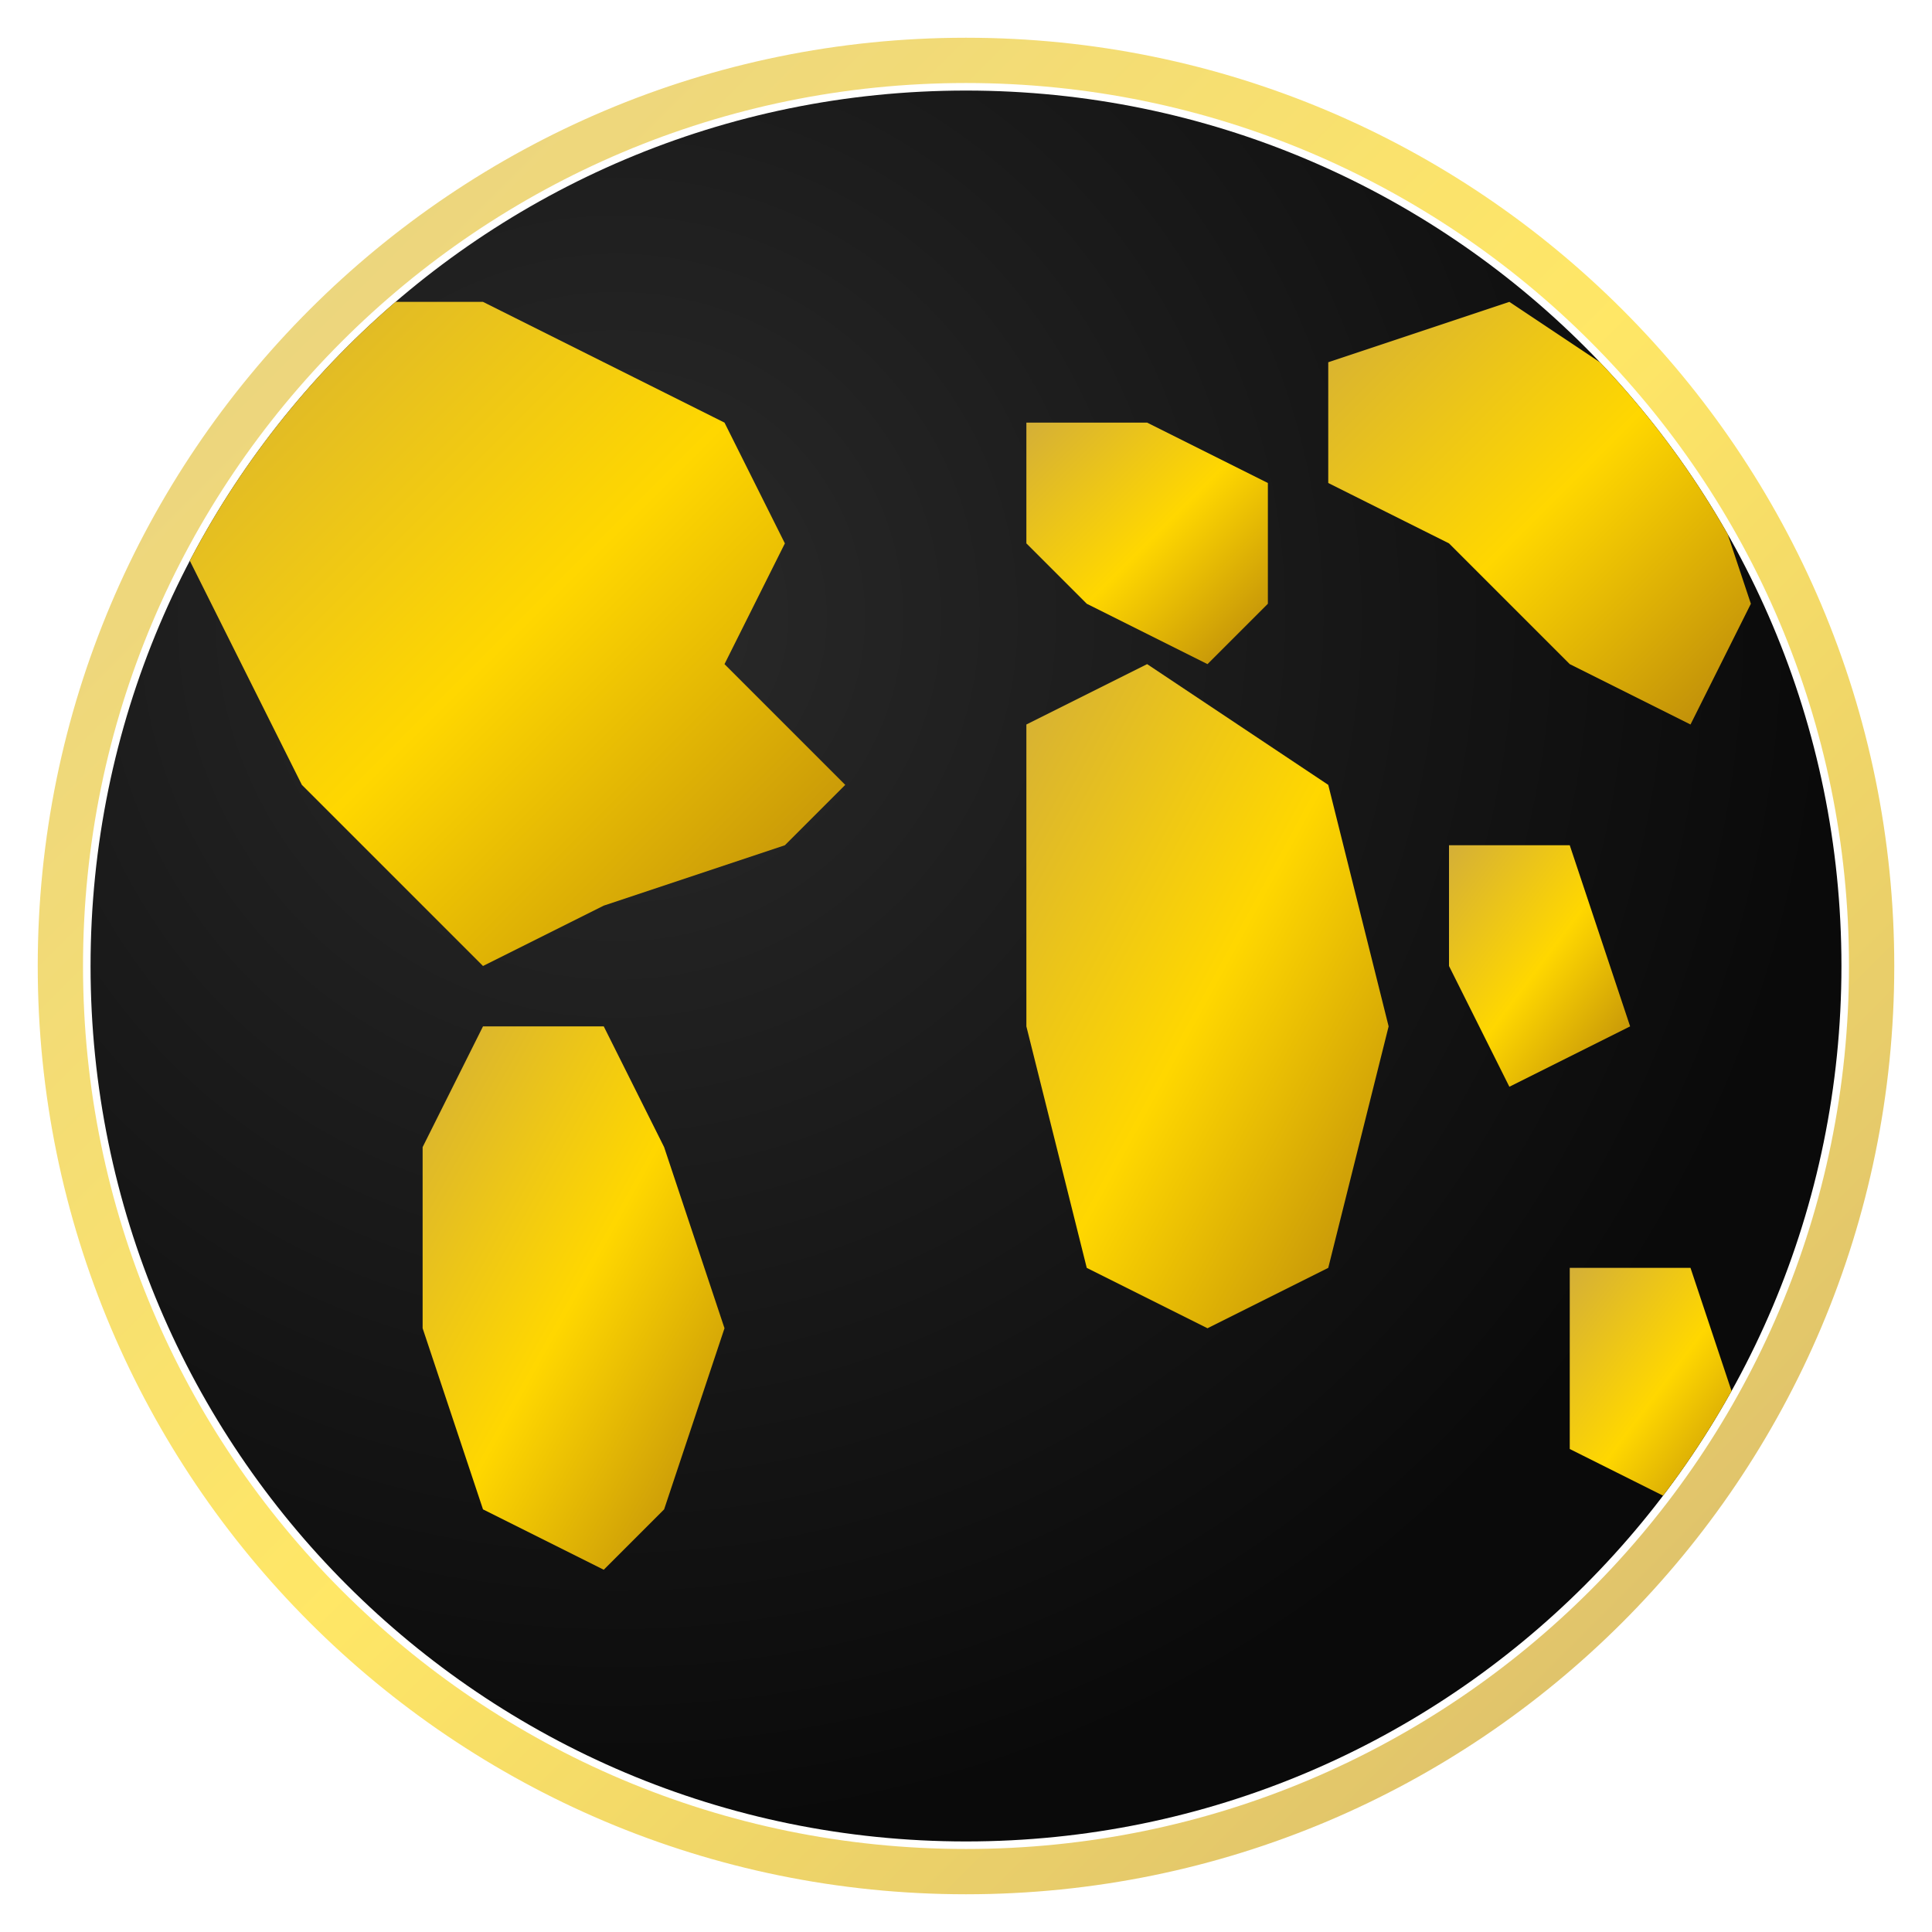
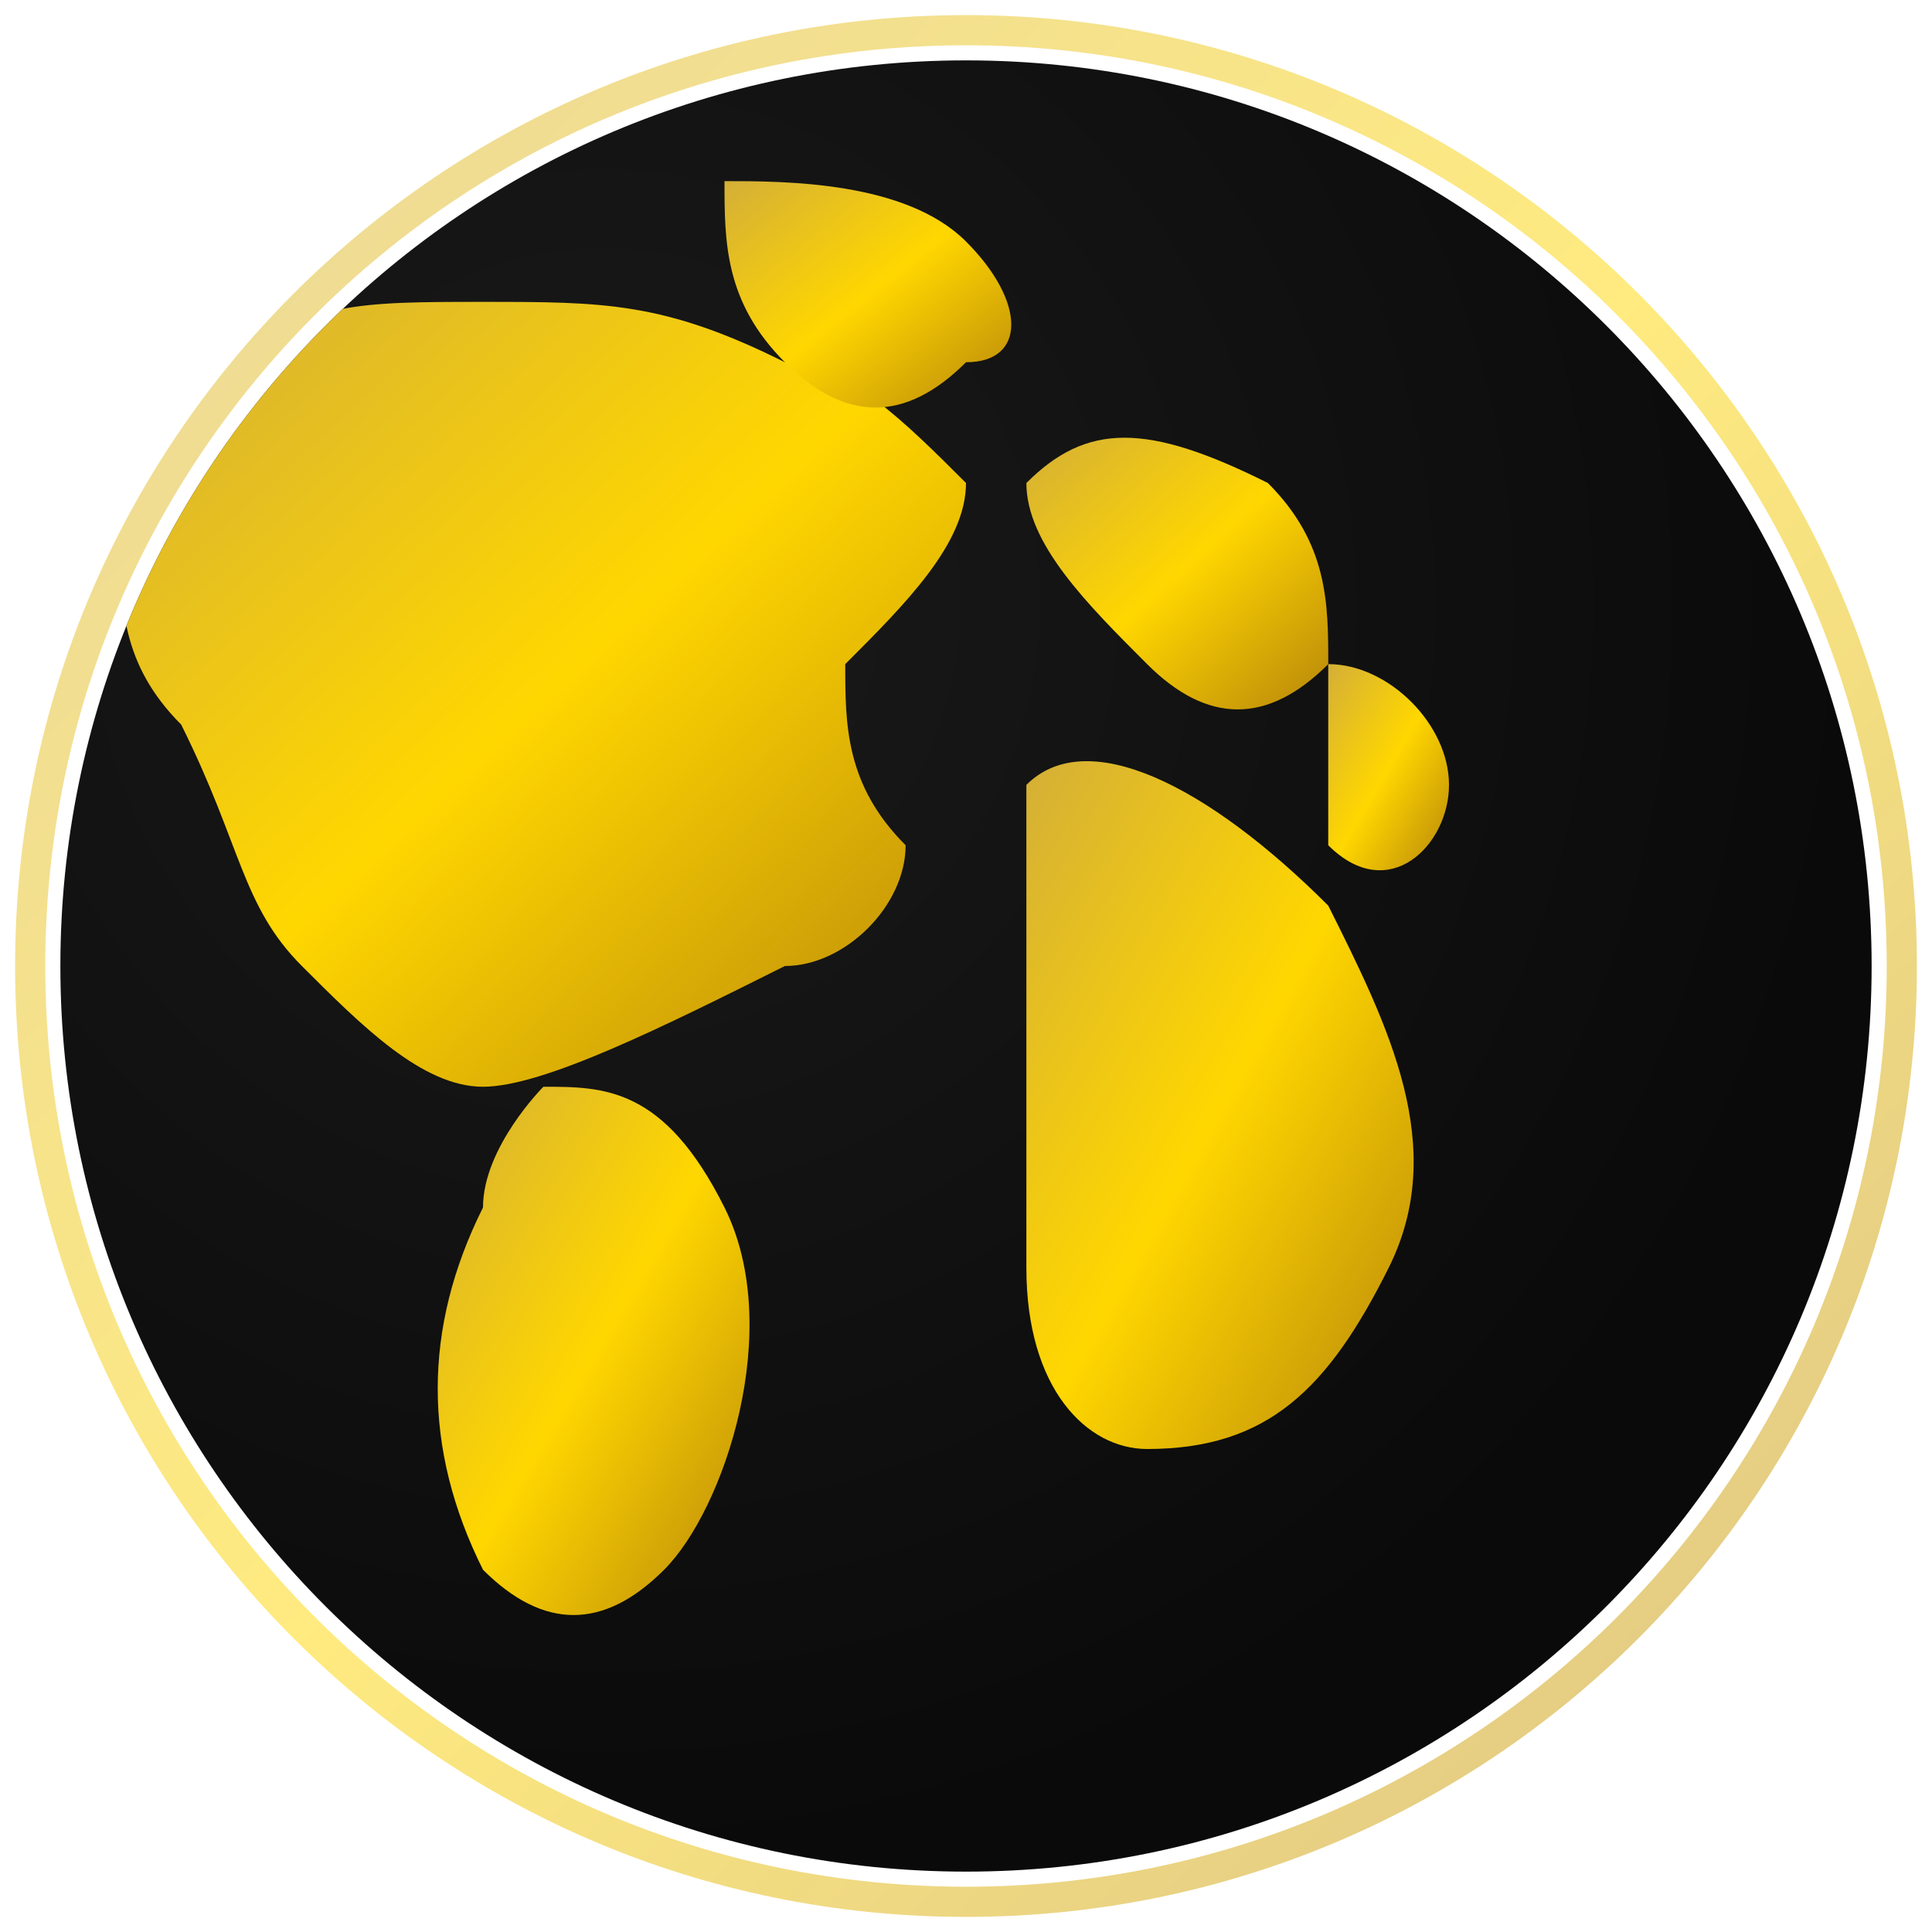
<svg xmlns="http://www.w3.org/2000/svg" viewBox="0 0 32 32">
  <defs>
    <linearGradient id="gold" x1="0%" y1="0%" x2="100%" y2="100%">
      <stop offset="0%" style="stop-color:#D4AF37" />
      <stop offset="50%" style="stop-color:#FFD700" />
      <stop offset="100%" style="stop-color:#B8860B" />
    </linearGradient>
-     <radialGradient id="bg" cx="30%" cy="30%" r="70%">
-       <stop offset="0%" style="stop-color:#2a2a2a" />
+     <radialGradient id="ocean" cx="30%" cy="30%" r="70%">
+       <stop offset="0%" style="stop-color:#1a1a1a" />
      <stop offset="100%" style="stop-color:#0a0a0a" />
    </radialGradient>
    <clipPath id="clip">
-       <circle cx="16" cy="16" r="14.5" />
+       <circle cx="16" cy="16" r="15" />
    </clipPath>
  </defs>
-   <circle cx="16" cy="16" r="14.5" fill="url(#bg)" />
+   <circle cx="16" cy="16" r="15" fill="url(#ocean)" />
  <g clip-path="url(#clip)" fill="url(#gold)">
-     <path d="M3 7 L4 6 L6 5 L8 5 L10 6 L12 7 L13 9 L12 11 L14 13 L13 14 L10 15 L8 16 L7 15 L5 13 L4 11 L3 9 L3 7Z" />
-     <path d="M8 17 L10 17 L11 19 L12 22 L11 25 L10 26 L8 25 L7 22 L7 19 L8 17Z" />
-     <path d="M17 7 L19 7 L21 8 L21 10 L20 11 L18 10 L17 9 L17 7Z" />
-     <path d="M17 12 L19 11 L22 13 L23 17 L22 21 L20 22 L18 21 L17 17 L17 14 L17 12Z" />
-     <path d="M22 6 L25 5 L28 7 L29 10 L28 12 L26 11 L24 9 L22 8 L22 6Z" />
-     <path d="M24 14 L26 14 L27 17 L25 18 L24 16 L24 14Z" />
-     <path d="M26 21 L28 21 L29 24 L28 25 L26 24 L26 21Z" />
+     <path d="M2 9 C2 8 3 7 4 6 C5 5 6 5 8 5 C10 5 11 5 13 6 C14 6 15 7 16 8 C16 9 15 10 14 11 C14 12 14 13 15 14 C15 15 14 16 13 16 C11 17 9 18 8 18 C7 18 6 17 5 16 C4 15 4 14 3 12 C2 11 2 10 2 9 Z" />
+     <path d="M12 3 C13 3 15 3 16 4 C17 5 17 6 16 6 C15 7 14 7 13 6 C12 5 12 4 12 3 Z" />
+     <path d="M17 8 C18 7 19 7 21 8 C22 9 22 10 22 11 C21 12 20 12 19 11 C18 10 17 9 17 8 Z" />
+     <path d="M17 13 C18 12 20 13 22 15 C23 17 24 19 23 21 C22 23 21 24 19 24 C18 24 17 23 17 21 C17 19 17 16 17 14 C17 13 17 13 17 13 Z" />
+     <path d="M9 18 C10 18 11 18 12 20 C13 22 12 25 11 26 C10 27 9 27 8 26 C7 24 7 22 8 20 C8 19 9 18 9 18 Z" />
+     <path d="M22 11 C23 11 24 12 24 13 C24 14 23 15 22 14 C22 13 22 12 22 11 Z" />
  </g>
-   <circle cx="16" cy="16" r="15" fill="none" stroke="url(#gold)" stroke-width="0.75" opacity="0.6" />
+   <circle cx="16" cy="16" r="15.5" fill="none" stroke="url(#gold)" stroke-width="0.5" opacity="0.5" />
</svg>
